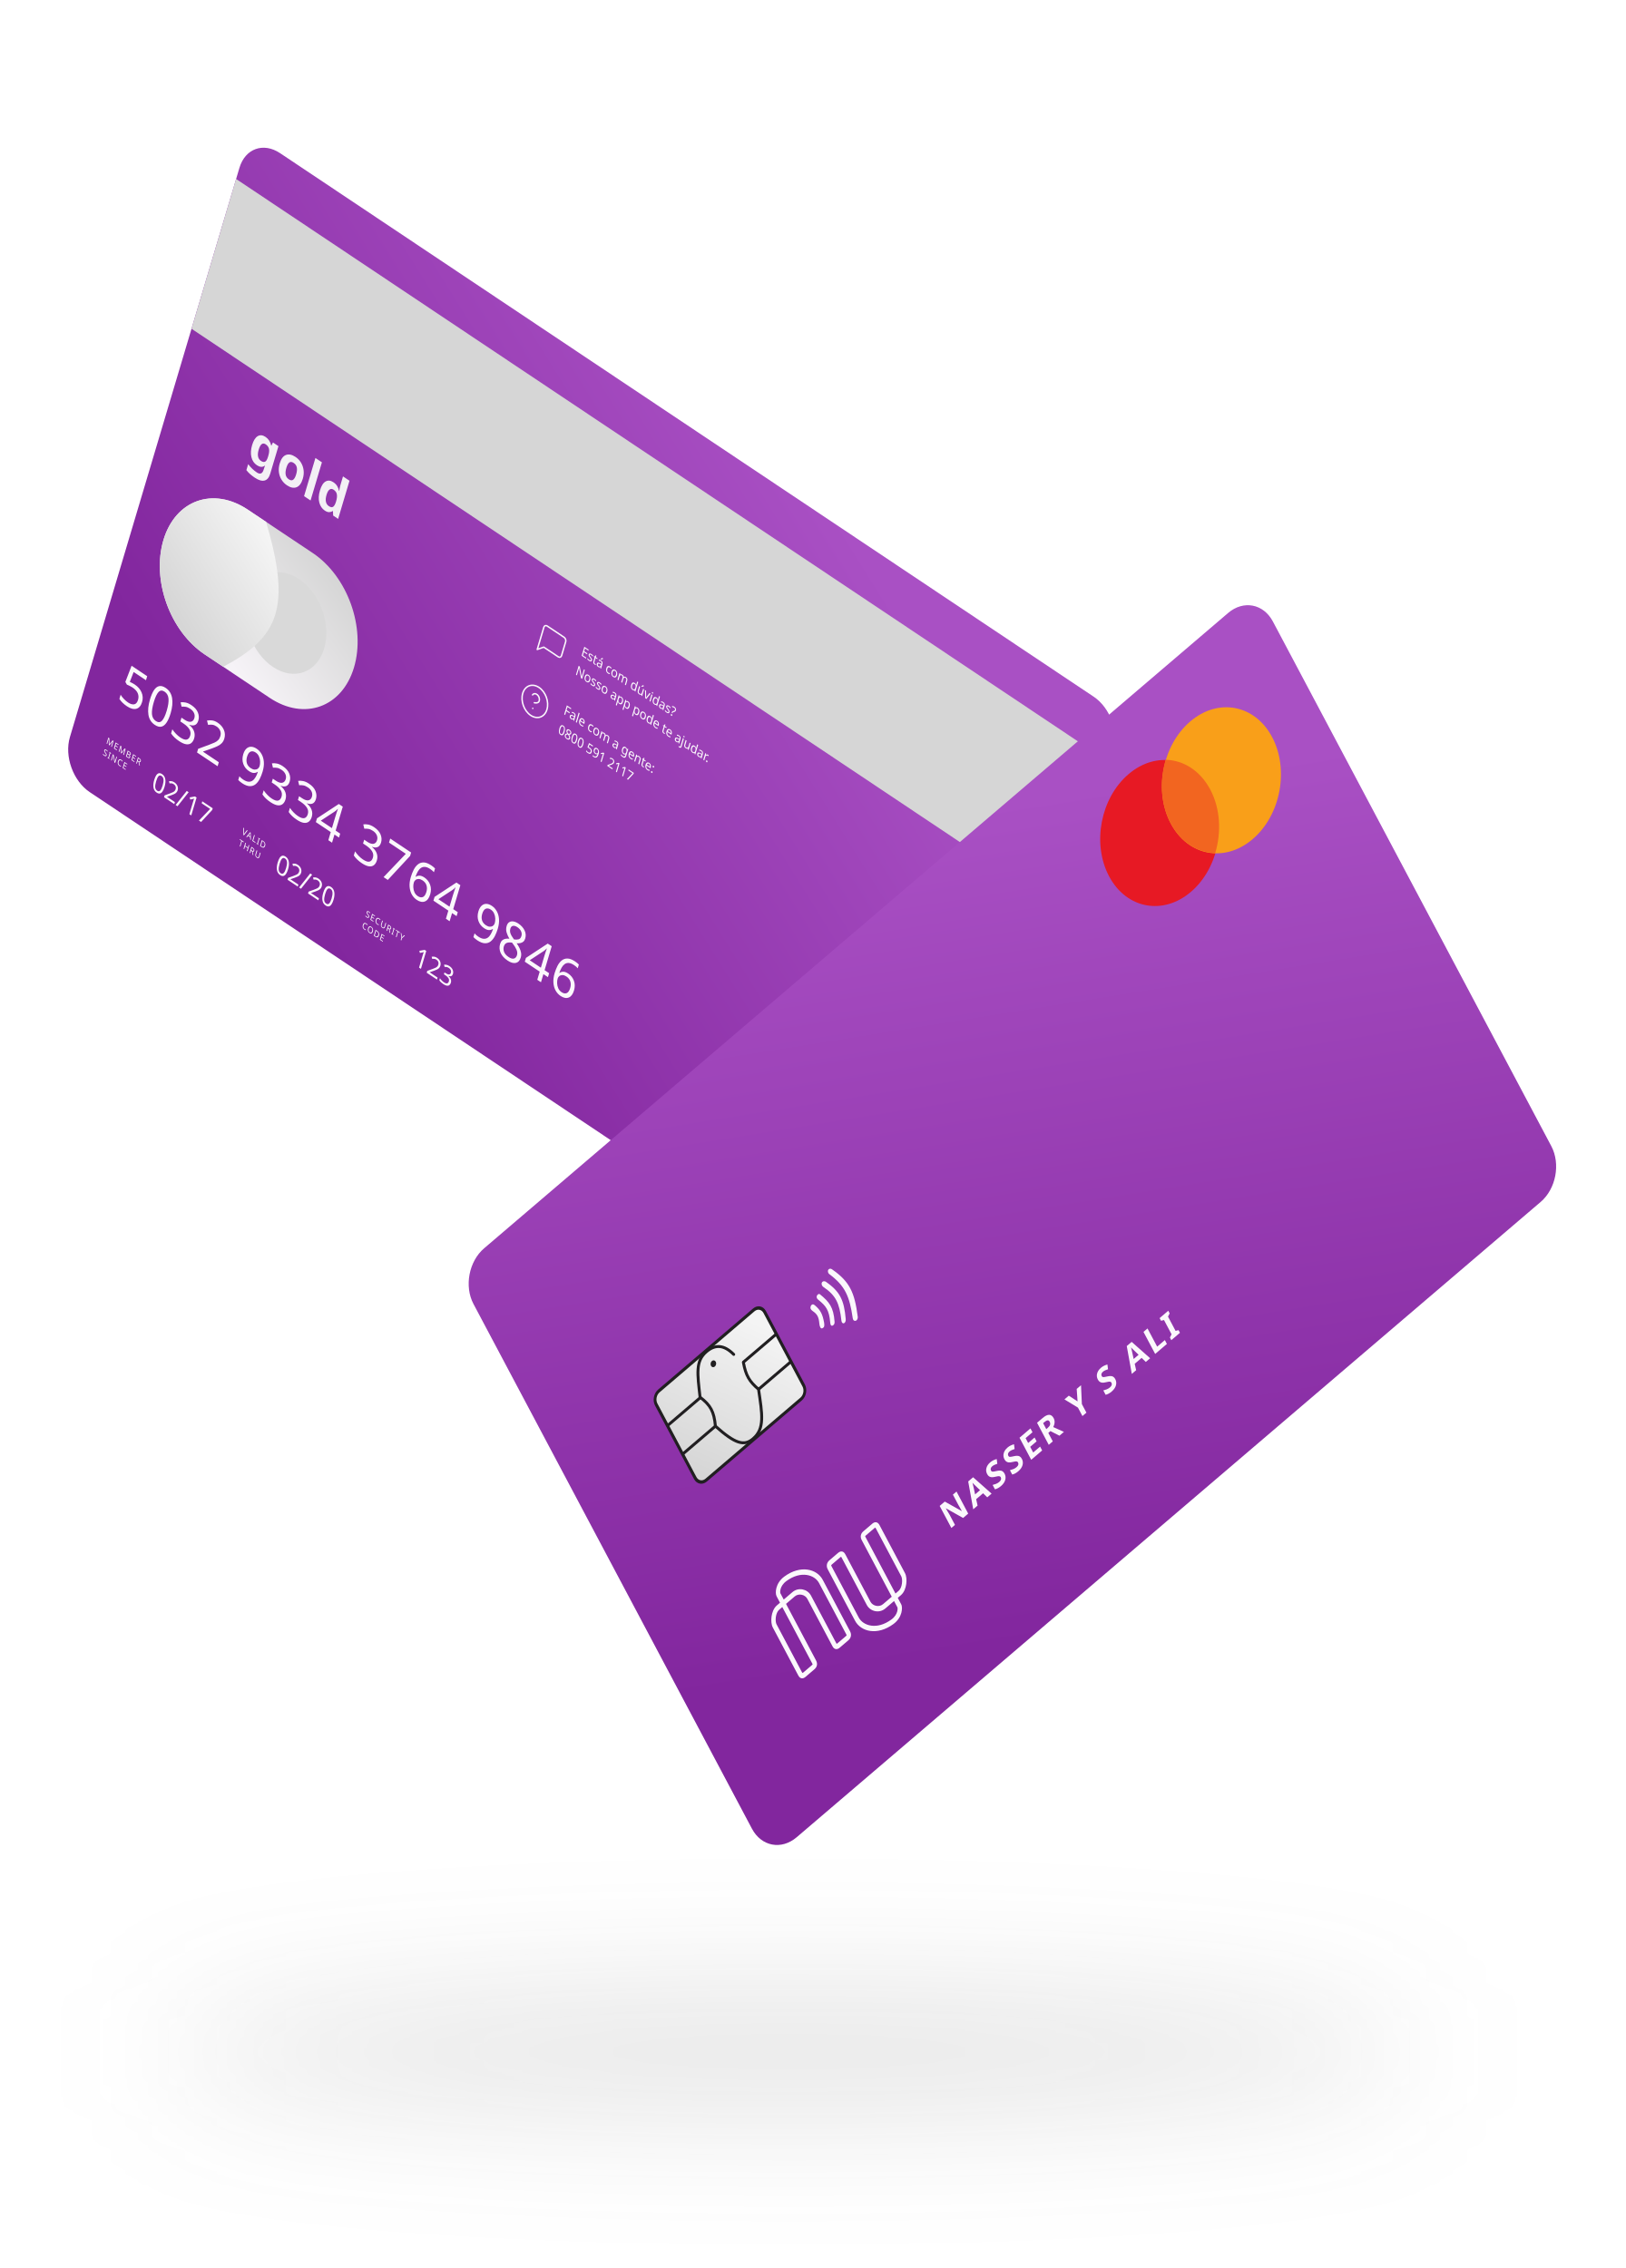
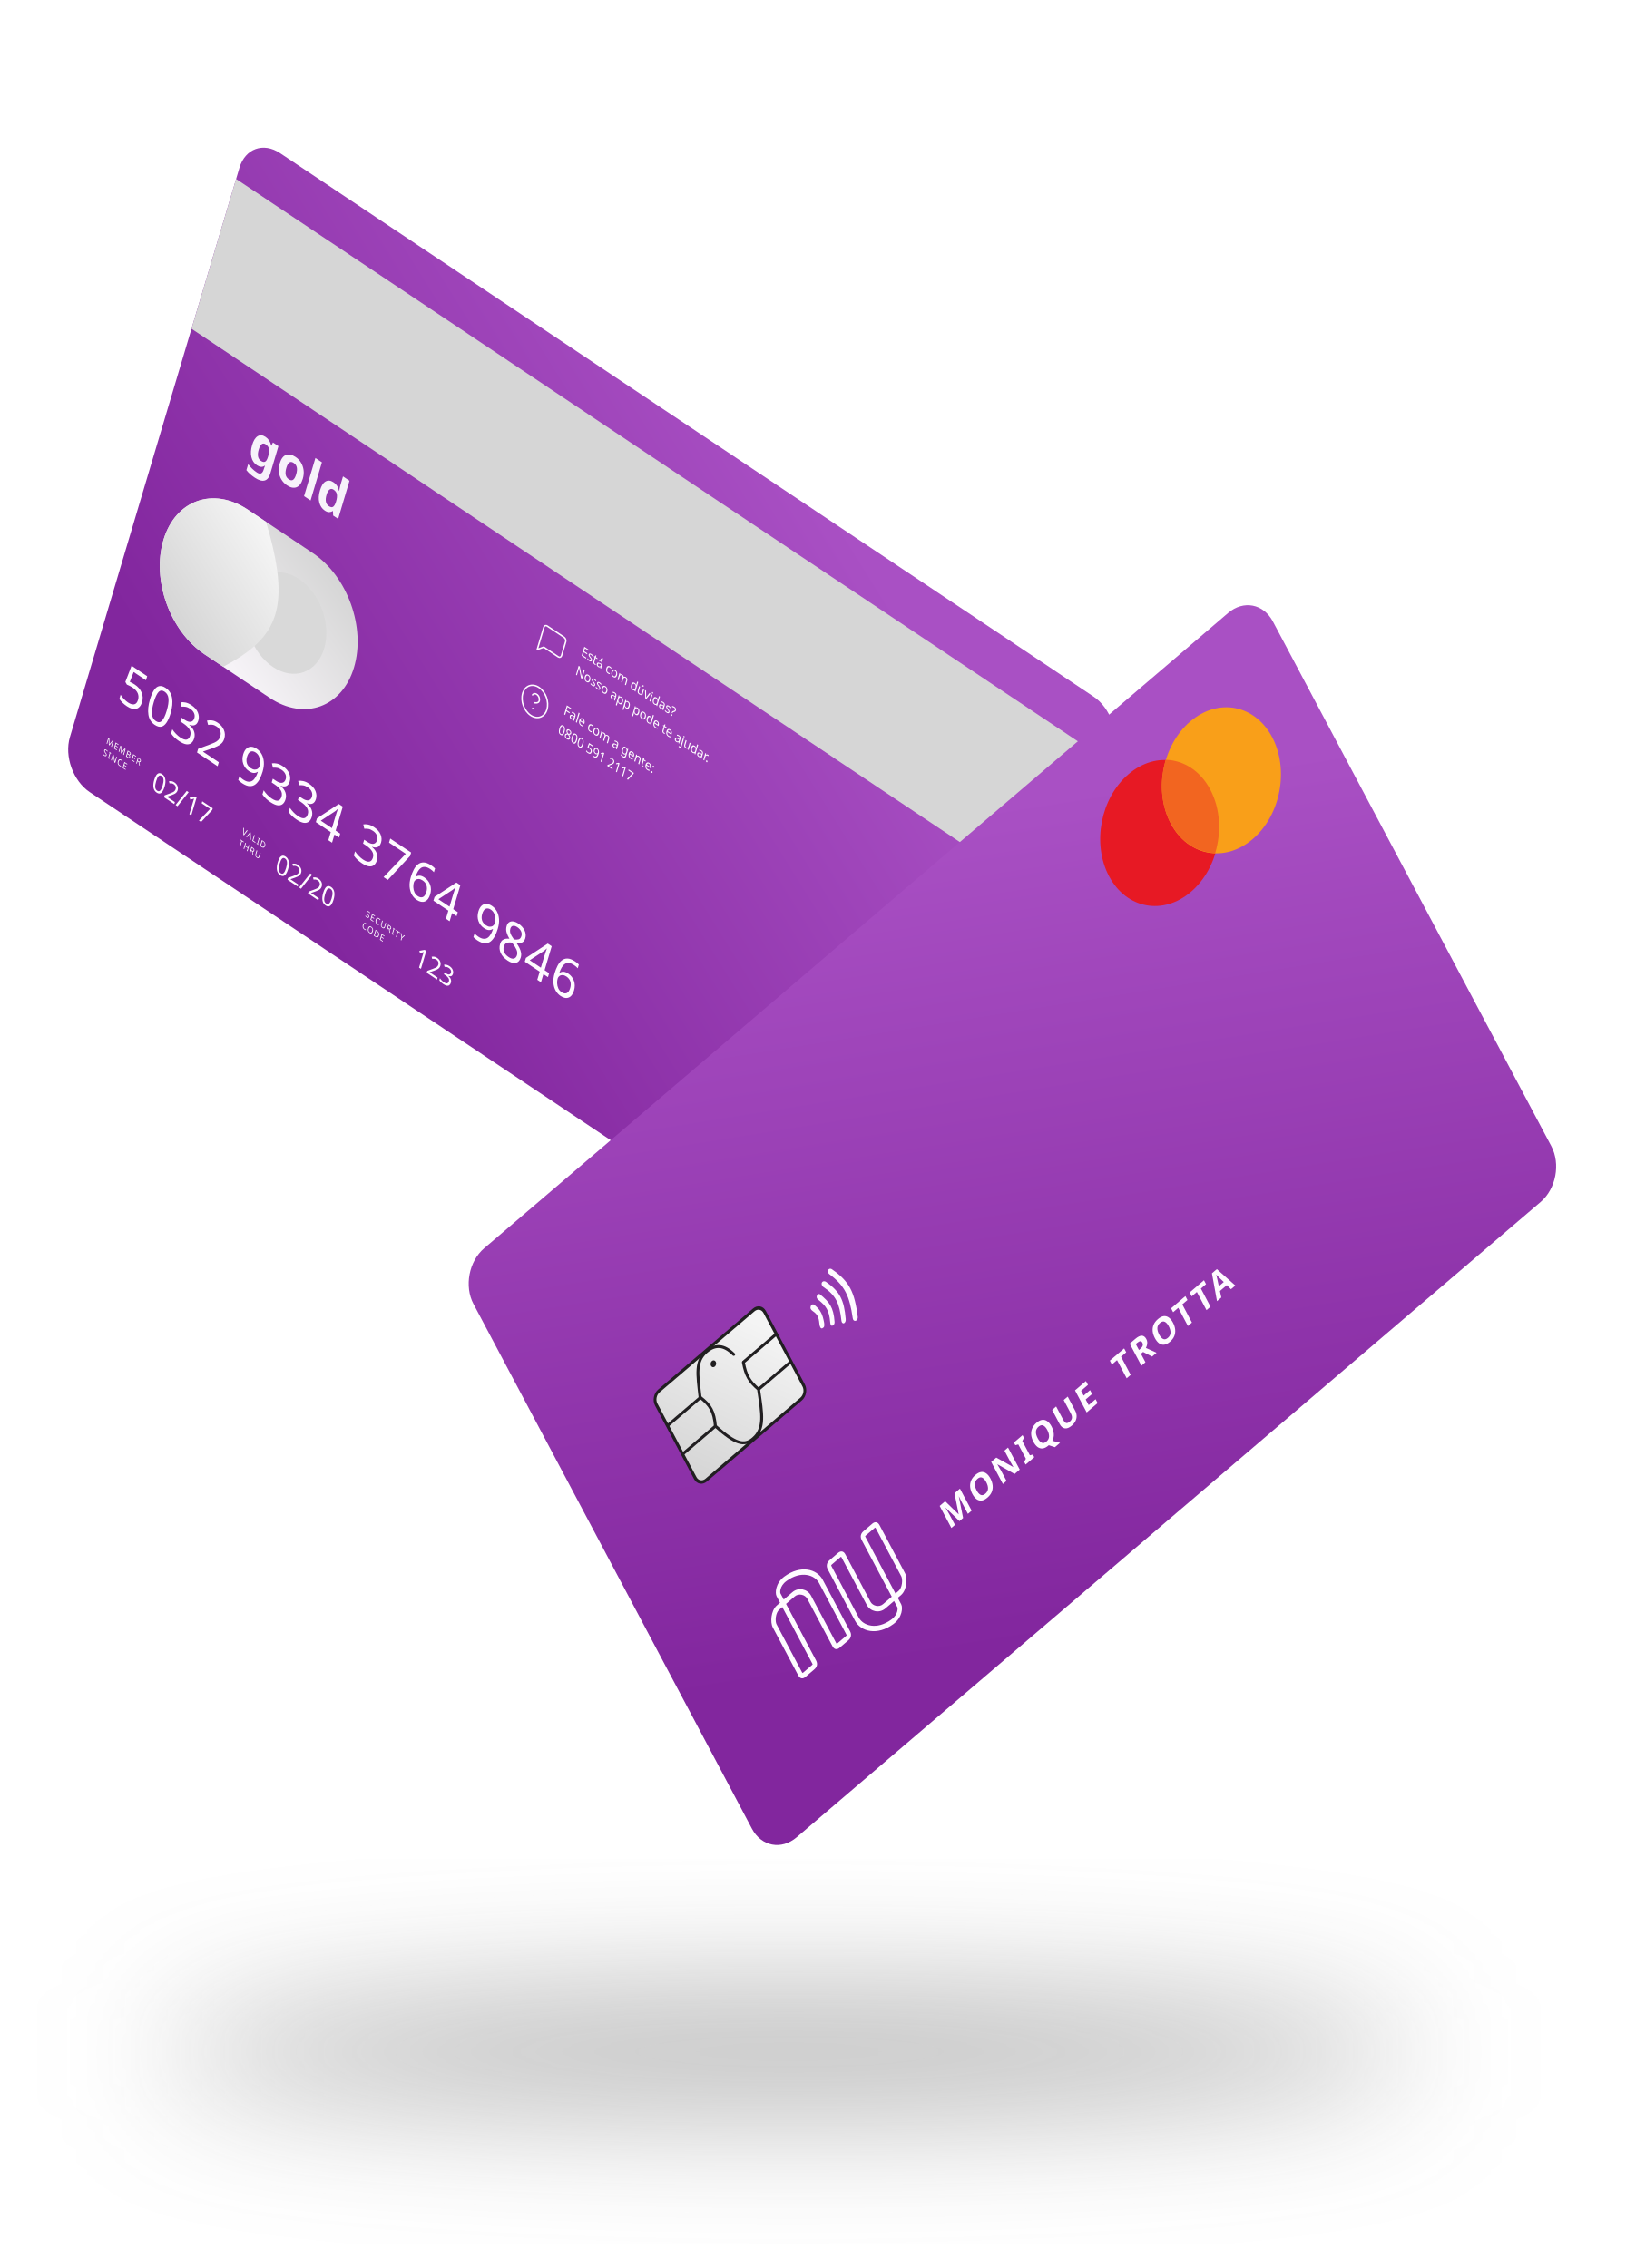
<svg xmlns="http://www.w3.org/2000/svg" viewBox="0 0 819 1143" fill="none">
  <g id="fignu3">
-     <g id="fignu3-shadow" filter="url(#filter0_f)">
-       <ellipse class="fignu3-shadow" cx="397.5" cy="1034" rx="317.5" ry="30" fill="#464646" fill-opacity="0.15" />
+     <g id="fignu3-shadow" class="fignu3-shadow" filter="url(#filter0_f_1222_19645)">
+       <ellipse cx="397.5" cy="1034" rx="317.5" ry="30" fill="#464646" fill-opacity="0.4" />
    </g>
    <g id="fignu3-card-verse" class="fignu3-card-verse">
-       <rect id="Rectangle 1018" width="529.684" height="336.005" rx="18.341" transform="matrix(0.83147 0.55557 -0.285354 0.958422 125.88 67)" fill="url(#paint0_linear)" />
-       <rect id="Rectangle 1019" width="529.684" height="78.751" transform="matrix(0.83147 0.55557 -0.285354 0.958422 118.972 90.2031)" fill="#D6D6D6" />
-       <rect id="Rectangle 1020" width="115.502" height="76.126" rx="38.063" transform="matrix(0.83147 0.55557 -0.285354 0.958422 93.208 235.689)" fill="url(#paint1_linear)" />
-       <text id="5032 9334 3764 9846" transform="matrix(0.83147 0.55557 -0.285354 0.958422 66.4117 325.69)" fill="#FBF8FC" xml:space="preserve" style="white-space: pre" font-family="Sora" font-size="26.411" letter-spacing="0.03em">
+       <rect id="Rectangle 1018" width="529.684" height="336.005" rx="18.341" transform="matrix(0.83147 0.55557 -0.285354 0.958422 125.88 67)" fill="url(#paint0_linear_1222_19645)" />
+       <rect id="Rectangle 1019" width="529.684" height="78.751" transform="matrix(0.83147 0.55557 -0.285354 0.958422 118.972 90.2032)" fill="#D6D6D6" />
+       <rect id="Rectangle 1020" width="115.502" height="76.126" rx="38.063" transform="matrix(0.83147 0.55557 -0.285354 0.958422 93.208 235.69)" fill="url(#paint1_linear_1222_19645)" />
+       <text id="5032 9334 3764 9846" transform="matrix(0.83147 0.55557 -0.285354 0.958422 66.4119 325.691)" fill="#FEFBFF" xml:space="preserve" style="white-space: pre" font-family="Sora" font-size="26.411" letter-spacing="0.03em">
        <tspan x="0" y="27.48">5032 9334 3764 9846</tspan>
      </text>
-       <text id="gold" transform="matrix(0.83147 0.55557 -0.285354 0.958422 131.843 204.18)" fill="#F3F0F5" xml:space="preserve" style="white-space: pre" font-family="Sora" font-size="26.411" font-weight="600" letter-spacing="0em">
+       <text id="gold" transform="matrix(0.83147 0.55557 -0.285354 0.958422 131.843 204.18)" fill="#F7F2FA" xml:space="preserve" style="white-space: pre" font-family="Sora" font-size="26.411" font-weight="600" letter-spacing="0em">
        <tspan x="0" y="27.48">gold</tspan>
      </text>
-       <text id="02/17" transform="matrix(0.83147 0.55557 -0.285354 0.958422 79.6802 384.294)" fill="#FBF8FC" xml:space="preserve" style="white-space: pre" font-family="Sora" font-size="13.205" letter-spacing="0em">
+       <text id="02/17" transform="matrix(0.83147 0.55557 -0.285354 0.958422 79.6802 384.294)" fill="#FEFBFF" xml:space="preserve" style="white-space: pre" font-family="Sora" font-size="13.205" letter-spacing="0em">
        <tspan x="0" y="13.49">02/17</tspan>
      </text>
-       <text id="02/20" transform="matrix(0.83147 0.55557 -0.285354 0.958422 141.9 425.868)" fill="#FBF8FC" xml:space="preserve" style="white-space: pre" font-family="Sora" font-size="13.205" letter-spacing="0em">
+       <text id="02/20" transform="matrix(0.83147 0.55557 -0.285354 0.958422 141.9 425.868)" fill="#FEFBFF" xml:space="preserve" style="white-space: pre" font-family="Sora" font-size="13.205" letter-spacing="0em">
        <tspan x="0" y="13.49">02/20</tspan>
      </text>
-       <text id="123" transform="matrix(0.83147 0.55557 -0.285354 0.958422 212.049 472.74)" fill="#FBF8FC" xml:space="preserve" style="white-space: pre" font-family="Sora" font-size="13.205" letter-spacing="0em">
+       <text id="123" transform="matrix(0.83147 0.55557 -0.285354 0.958422 212.049 472.74)" fill="#FEFBFF" xml:space="preserve" style="white-space: pre" font-family="Sora" font-size="13.205" letter-spacing="0em">
        <tspan x="0" y="13.49">123</tspan>
      </text>
      <g id="Group 346">
        <text id="cirrus." transform="matrix(0.83147 0.55557 -0.285354 0.958422 418.382 617.352)" fill="#FBF9FC" xml:space="preserve" style="white-space: pre" font-family="Sora" font-size="9.537" font-weight="600" letter-spacing="0em">
          <tspan x="0" y="9.743">cirrus.</tspan>
        </text>
        <circle id="Ellipse 7" r="22.743" transform="matrix(0.83147 0.55557 -0.285354 0.958422 426.301 595.667)" fill="#0167B2" />
        <circle id="Ellipse 8" r="22.743" transform="matrix(0.83147 0.55557 -0.285354 0.958422 449.481 611.155)" fill="#02A1E2" />
-         <path id="Intersect" fill-rule="evenodd" clip-rule="evenodd" d="M432.705 620.515C438.377 619.533 443.131 615.212 445.224 608.18C447.318 601.149 446.288 592.963 442.986 585.984C437.313 586.967 432.56 591.288 430.467 598.319C428.373 605.351 429.403 613.536 432.705 620.515Z" fill="#207CBD" />
+         <path id="Intersect" fill-rule="evenodd" clip-rule="evenodd" d="M432.705 620.515C438.377 619.533 443.131 615.212 445.224 608.18C447.318 601.148 446.288 592.963 442.986 585.984C437.313 586.967 432.56 591.288 430.466 598.319C428.373 605.351 429.403 613.536 432.705 620.515Z" fill="#207CBD" />
      </g>
-       <text id="member since" transform="matrix(0.83147 0.55557 -0.285354 0.958422 54.6523 370.1)" fill="#FBF8FC" xml:space="preserve" style="white-space: pre" font-family="Source Sans Pro" font-size="4.402" letter-spacing="0.1em">
+       <text id="member since" transform="matrix(0.83147 0.55557 -0.285354 0.958422 54.6523 370.1)" fill="#FEFBFF" xml:space="preserve" style="white-space: pre" font-family="Source Sans Pro" font-size="4.402" letter-spacing="0.1em">
        <tspan x="0" y="4.565">MEMBER
</tspan>
        <tspan x="0" y="10.565">SINCE</tspan>
      </text>
-       <text id="valid thru" transform="matrix(0.83147 0.55557 -0.285354 0.958422 122.972 415.75)" fill="#FBF8FC" xml:space="preserve" style="white-space: pre" font-family="Source Sans Pro" font-size="4.402" letter-spacing="0.1em">
+       <text id="valid thru" transform="matrix(0.83147 0.55557 -0.285354 0.958422 122.972 415.749)" fill="#FEFBFF" xml:space="preserve" style="white-space: pre" font-family="Source Sans Pro" font-size="4.402" letter-spacing="0.1em">
        <tspan x="0" y="4.565">VALID
</tspan>
        <tspan x="0" y="10.565">THRU</tspan>
      </text>
-       <text id="security code" transform="matrix(0.83147 0.55557 -0.285354 0.958422 185.191 457.323)" fill="#FBF8FC" xml:space="preserve" style="white-space: pre" font-family="Source Sans Pro" font-size="4.402" letter-spacing="0.1em">
+       <text id="security code" transform="matrix(0.83147 0.55557 -0.285354 0.958422 185.191 457.323)" fill="#FEFBFF" xml:space="preserve" style="white-space: pre" font-family="Source Sans Pro" font-size="4.402" letter-spacing="0.1em">
        <tspan x="0" y="4.565">SECURITY
</tspan>
        <tspan x="0" y="10.565">CODE</tspan>
      </text>
-       <path id="Vector" d="M282.942 330.431C282.83 330.804 282.595 331.076 282.288 331.187C281.981 331.298 281.626 331.239 281.303 331.022L273.983 326.131L270.706 327.314L274.055 316.063C274.166 315.691 274.401 315.419 274.708 315.308C275.016 315.197 275.37 315.256 275.694 315.472L284.234 321.179C284.557 321.395 284.823 321.75 284.974 322.167C285.124 322.583 285.146 323.027 285.035 323.4L282.942 330.431Z" stroke="#FBF8FC" stroke-width="0.734" stroke-linecap="round" stroke-linejoin="round" />
+       <path id="Vector" d="M282.942 330.431C282.831 330.804 282.596 331.076 282.288 331.187C281.981 331.298 281.627 331.238 281.303 331.022L273.983 326.131L270.706 327.313L274.055 316.063C274.166 315.69 274.401 315.418 274.709 315.308C275.016 315.197 275.37 315.256 275.694 315.472L284.234 321.178C284.557 321.395 284.824 321.75 284.974 322.167C285.124 322.583 285.146 323.027 285.035 323.4L282.942 330.431Z" stroke="#FEFBFF" stroke-width="0.734" stroke-linecap="round" stroke-linejoin="round" />
      <g id="Group 347">
-         <path id="Vector_2" d="M267.403 360.513C270.772 362.764 274.44 361.441 275.596 357.558C276.753 353.674 274.959 348.701 271.59 346.45C268.221 344.199 264.553 345.523 263.397 349.406C262.24 353.289 264.034 358.262 267.403 360.513Z" stroke="#FBF8FC" stroke-width="0.734" stroke-linecap="round" stroke-linejoin="round" />
-         <path id="Vector_3" d="M268.349 350.186C268.633 349.812 269.034 349.605 269.481 349.602C269.929 349.598 270.395 349.799 270.796 350.167C271.196 350.536 271.507 351.05 271.672 351.617C271.836 352.184 271.845 352.768 271.696 353.266C271.278 354.672 269.238 354.152 269.238 354.152" stroke="#FBF8FC" stroke-width="0.734" stroke-linecap="round" stroke-linejoin="round" />
-         <path id="Vector_4" d="M268.45 356.998L268.456 357.002" stroke="#FBF8FC" stroke-width="0.734" stroke-linecap="round" stroke-linejoin="round" />
+         <path id="Vector_2" d="M267.403 360.513C270.772 362.764 274.44 361.441 275.596 357.558C276.753 353.674 274.959 348.702 271.59 346.45C268.221 344.199 264.553 345.523 263.397 349.406C262.24 353.289 264.034 358.262 267.403 360.513Z" stroke="#FEFBFF" stroke-width="0.734" stroke-linecap="round" stroke-linejoin="round" />
+         <path id="Vector_3" d="M268.349 350.186C268.632 349.812 269.034 349.605 269.481 349.602C269.929 349.598 270.395 349.799 270.795 350.168C271.196 350.536 271.507 351.05 271.671 351.617C271.836 352.184 271.845 352.768 271.696 353.266C271.277 354.672 269.238 354.152 269.238 354.152" stroke="#FEFBFF" stroke-width="0.734" stroke-linecap="round" stroke-linejoin="round" />
+         <path id="Vector_4" d="M268.45 356.998L268.456 357.002" stroke="#FEFBFF" stroke-width="0.734" stroke-linecap="round" stroke-linejoin="round" />
      </g>
-       <text id="EstÃ¡ com dÃºvidas? Nosso app pode te ajudar." transform="matrix(0.83147 0.55557 -0.285354 0.958422 294.64 323.073)" fill="#FBF8FC" xml:space="preserve" style="white-space: pre" font-family="Source Sans Pro" font-size="6.603" letter-spacing="0em">
+       <text id="EstÃ¡ com dÃºvidas? Nosso app pode te ajudar." transform="matrix(0.83147 0.55557 -0.285354 0.958422 294.64 323.073)" fill="#FEFBFF" xml:space="preserve" style="white-space: pre" font-family="Source Sans Pro" font-size="6.603" letter-spacing="0em">
        <tspan x="0" y="7.347">Está com dúvidas?
</tspan>
        <tspan x="0" y="17.347">Nosso app pode te ajudar.</tspan>
      </text>
-       <text id="Fale com a gente: 0800 591 2117" transform="matrix(0.83147 0.55557 -0.285354 0.958422 285.847 352.605)" fill="#FBF8FC" xml:space="preserve" style="white-space: pre" font-family="Source Sans Pro" font-size="6.603" letter-spacing="0em">
+       <text id="Fale com a gente: 0800 591 2117" transform="matrix(0.83147 0.55557 -0.285354 0.958422 285.847 352.605)" fill="#FEFBFF" xml:space="preserve" style="white-space: pre" font-family="Source Sans Pro" font-size="6.603" letter-spacing="0em">
        <tspan x="0" y="7.347">Fale com a gente:
</tspan>
        <tspan x="0" y="17.347">0800 591 2117</tspan>
      </text>
      <circle id="Ellipse 170" r="23.11" transform="matrix(0.83147 0.55557 -0.285354 0.958422 144.132 313.974)" fill="#D9D9D9" />
-       <path id="Subtract" fill-rule="evenodd" clip-rule="evenodd" d="M134.078 262.998L124.856 256.836C107.377 245.157 88.345 252.022 82.347 272.17C76.348 292.317 85.655 318.118 103.133 329.797L112.471 336.036C140.484 321.181 146.82 306.267 134.078 262.998Z" fill="url(#paint2_linear)" />
+       <path id="Subtract" fill-rule="evenodd" clip-rule="evenodd" d="M134.078 262.998L124.856 256.836C107.377 245.157 88.345 252.023 82.347 272.17C76.348 292.318 85.655 318.118 103.133 329.797L112.471 336.036C140.484 321.181 146.82 306.268 134.078 262.998Z" fill="url(#paint2_linear_1222_19645)" />
    </g>
    <g id="fignu3-card-front" class="fignu3-card-front">
-       <rect id="Rectangle 1021" width="529.684" height="336.005" rx="18.341" transform="matrix(0.760406 -0.649448 0.468701 0.883357 230 641.002)" fill="url(#paint3_linear)" />
-       <text id="Nasser Y S Ali" transform="matrix(0.760406 -0.649448 0.468701 0.883357 469.51 754.75)" fill="#FBF8FC" xml:space="preserve" style="white-space: pre" font-family="Sora" font-size="17.607" font-weight="600" letter-spacing="0.1em">
-         <tspan x="0" y="18.486">NASSER Y S ALI</tspan>
+       <rect id="Rectangle 1021" width="529.684" height="336.005" rx="18.341" transform="matrix(0.760406 -0.649448 0.468701 0.883357 230 641.002)" fill="url(#paint3_linear_1222_19645)" />
+       <text id="MONIQUE trotta" transform="matrix(0.760406 -0.649448 0.468701 0.883357 469.51 754.75)" fill="#FEFBFF" xml:space="preserve" style="white-space: pre" font-family="Sora" font-size="17.607" font-weight="600" letter-spacing="0.1em">
+         <tspan x="0" y="18.486">MONIQUE  TROTTA</tspan>
      </text>
-       <path id="Union" fill-rule="evenodd" clip-rule="evenodd" d="M393.175 802.863C393.179 802.871 393.181 802.875 393.182 802.875C393.183 802.874 393.181 802.868 393.179 802.856C393.167 802.805 393.129 802.643 393.122 802.34C393.113 801.946 393.16 801.419 393.324 800.821C393.643 799.655 394.426 798.143 396.241 796.808C403.648 791.36 410.517 793.699 412.685 797.785L426.441 823.711C426.583 823.979 426.595 824.113 426.596 824.146C426.581 824.182 426.517 824.304 426.287 824.501L421.979 828.18C421.748 828.377 421.635 828.406 421.603 828.41C421.579 828.397 421.486 828.332 421.344 828.065L408.646 804.132C407.743 802.431 406.143 801.377 404.468 801.033C402.788 800.688 400.869 801.025 399.292 802.371L394.903 806.12L393.175 802.863ZM426.597 824.141C426.598 824.137 426.599 824.134 426.599 824.134C426.599 824.134 426.599 824.137 426.597 824.141ZM421.594 828.41C421.593 828.409 421.595 828.409 421.599 828.41C421.595 828.41 421.594 828.41 421.594 828.41ZM400.448 804.549L396.058 808.297L411.161 836.762C411.523 837.444 411.825 838.302 411.618 839.279C411.416 840.236 410.814 840.879 410.288 841.329L405.901 845.075C405.411 845.494 404.751 845.901 404.009 845.824C403.228 845.744 402.651 845.163 402.237 844.383L389.395 820.179C388.679 818.83 388.49 816.691 388.762 814.703C389.038 812.687 389.841 810.444 391.459 809.062L393.029 807.721L391.298 804.458C391.044 803.979 390.937 803.295 390.921 802.638C390.905 801.928 390.99 801.074 391.242 800.153C391.754 798.281 392.936 796.203 395.226 794.519C403.375 788.525 411.633 790.669 414.559 796.184L428.315 822.111C428.656 822.753 428.909 823.571 428.748 824.5C428.585 825.443 428.055 826.154 427.442 826.678L423.134 830.357C422.521 830.881 421.802 831.236 421.052 831.073C420.313 830.913 419.811 830.308 419.47 829.665L406.772 805.733C406.235 804.723 405.185 803.956 403.935 803.699C402.691 803.444 401.41 803.727 400.448 804.549ZM392.614 811.239L394.184 809.898L409.287 838.362C409.404 838.582 409.453 838.725 409.473 838.806C409.422 838.878 409.32 838.991 409.133 839.152L404.746 842.898C404.508 843.102 404.396 843.127 404.373 843.13C404.34 843.113 404.248 843.039 404.111 842.783L391.269 818.578C390.927 817.934 390.715 816.528 390.933 814.936C391.147 813.372 391.726 811.998 392.614 811.239ZM404.386 843.136C404.386 843.136 404.383 843.135 404.376 843.132C404.383 843.133 404.386 843.135 404.386 843.136ZM452.222 810.124C452.218 810.115 452.215 810.111 452.215 810.112C452.214 810.112 452.216 810.118 452.218 810.13C452.23 810.181 452.268 810.344 452.275 810.646C452.284 811.04 452.237 811.567 452.073 812.165C451.754 813.332 450.97 814.844 449.156 816.178C441.749 821.626 434.88 819.287 432.712 815.202L418.956 789.275C418.814 789.007 418.802 788.873 418.801 788.841C418.816 788.805 418.88 788.682 419.11 788.486L423.418 784.806C423.649 784.609 423.762 784.58 423.794 784.577C423.817 784.589 423.911 784.654 424.053 784.922L436.751 808.854C437.654 810.556 439.254 811.61 440.928 811.953C442.609 812.299 444.528 811.962 446.104 810.615L450.494 806.866L452.222 810.124ZM418.8 788.845C418.799 788.85 418.798 788.852 418.798 788.852C418.797 788.852 418.798 788.85 418.8 788.845ZM423.803 784.577C423.803 784.577 423.801 784.577 423.797 784.576C423.801 784.576 423.803 784.576 423.803 784.577ZM444.949 808.438L449.339 804.689L434.236 776.225C433.874 775.542 433.572 774.684 433.778 773.707C433.98 772.751 434.582 772.107 435.109 771.657L439.496 767.911C439.986 767.492 440.646 767.086 441.387 767.162C442.168 767.243 442.746 767.824 443.159 768.603L456.002 792.807C456.718 794.157 456.907 796.295 456.635 798.284C456.359 800.299 455.556 802.542 453.938 803.925L452.368 805.265L454.099 808.528C454.353 809.007 454.46 809.692 454.475 810.349C454.492 811.058 454.407 811.913 454.155 812.834C453.643 814.706 452.46 816.783 450.171 818.467C442.022 824.461 433.764 822.317 430.838 816.802L417.081 790.876C416.741 790.233 416.488 789.415 416.649 788.487C416.812 787.543 417.342 786.832 417.955 786.308L422.263 782.629C422.876 782.105 423.595 781.75 424.345 781.913C425.084 782.073 425.586 782.678 425.927 783.321L438.625 807.253C439.161 808.264 440.212 809.03 441.462 809.287C442.706 809.542 443.987 809.26 444.949 808.438ZM452.783 801.747L451.213 803.088L436.11 774.624C435.993 774.404 435.943 774.261 435.924 774.18C435.975 774.109 436.076 773.995 436.264 773.834L440.651 770.088C440.889 769.885 441.001 769.859 441.024 769.856C441.057 769.874 441.149 769.947 441.285 770.204L454.128 794.408C454.47 795.053 454.682 796.458 454.464 798.05C454.25 799.615 453.671 800.989 452.783 801.747ZM441.011 769.851C441.011 769.85 441.014 769.851 441.021 769.854C441.014 769.853 441.011 769.851 441.011 769.851Z" fill="#FBF8FC" />
+       <path id="Union" fill-rule="evenodd" clip-rule="evenodd" d="M393.174 802.862C393.179 802.871 393.181 802.875 393.182 802.874C393.183 802.874 393.181 802.868 393.178 802.856C393.166 802.805 393.129 802.642 393.122 802.34C393.113 801.946 393.16 801.419 393.324 800.821C393.643 799.654 394.426 798.142 396.241 796.808C403.647 791.36 410.517 793.699 412.685 797.784L426.441 823.711C426.583 823.979 426.595 824.113 426.595 824.145C426.581 824.182 426.517 824.304 426.287 824.501L421.979 828.18C421.748 828.377 421.635 828.406 421.603 828.409C421.579 828.397 421.486 828.332 421.344 828.064L408.646 804.132C407.743 802.43 406.143 801.376 404.468 801.033C402.788 800.688 400.869 801.025 399.292 802.371L394.903 806.12L393.174 802.862ZM426.597 824.141C426.598 824.136 426.599 824.134 426.599 824.134C426.599 824.134 426.599 824.137 426.597 824.141ZM421.593 828.409C421.593 828.409 421.595 828.409 421.599 828.41C421.595 828.41 421.593 828.41 421.593 828.409ZM400.448 804.548L396.058 808.297L411.161 836.761C411.523 837.444 411.825 838.302 411.618 839.279C411.416 840.235 410.814 840.879 410.288 841.329L405.901 845.075C405.411 845.494 404.751 845.9 404.009 845.824C403.228 845.743 402.651 845.162 402.237 844.383L389.395 820.179C388.679 818.829 388.49 816.691 388.762 814.702C389.038 812.687 389.841 810.444 391.459 809.062L393.029 807.721L391.298 804.458C391.044 803.979 390.937 803.295 390.921 802.637C390.905 801.928 390.99 801.073 391.242 800.152C391.754 798.28 392.936 796.203 395.226 794.519C403.375 788.525 411.633 790.669 414.559 796.184L428.315 822.11C428.656 822.753 428.909 823.571 428.748 824.499C428.584 825.443 428.055 826.154 427.442 826.678L423.134 830.357C422.521 830.881 421.802 831.236 421.051 831.073C420.313 830.913 419.811 830.308 419.47 829.665L406.771 805.733C406.235 804.722 405.185 803.956 403.935 803.699C402.691 803.444 401.41 803.726 400.448 804.548ZM392.614 811.239L394.184 809.898L409.287 838.362C409.403 838.582 409.453 838.725 409.473 838.806C409.422 838.877 409.32 838.991 409.132 839.152L404.746 842.898C404.508 843.101 404.396 843.127 404.373 843.13C404.34 843.112 404.248 843.039 404.111 842.782L391.269 818.578C390.927 817.933 390.715 816.528 390.933 814.936C391.147 813.371 391.726 811.997 392.614 811.239ZM404.386 843.135C404.386 843.136 404.382 843.135 404.375 843.132C404.383 843.133 404.386 843.135 404.386 843.135ZM452.222 810.123C452.218 810.115 452.215 810.111 452.215 810.111C452.214 810.112 452.215 810.118 452.218 810.13C452.23 810.181 452.268 810.344 452.275 810.646C452.284 811.04 452.237 811.567 452.073 812.165C451.754 813.331 450.97 814.843 449.156 816.178C441.749 821.626 434.88 819.287 432.712 815.202L418.955 789.275C418.813 789.007 418.801 788.873 418.801 788.84C418.816 788.804 418.88 788.682 419.11 788.485L423.418 784.806C423.648 784.609 423.762 784.58 423.794 784.576C423.817 784.589 423.911 784.654 424.053 784.921L436.751 808.854C437.654 810.555 439.253 811.609 440.928 811.953C442.609 812.298 444.528 811.961 446.104 810.615L450.494 806.866L452.222 810.123ZM418.799 788.845C418.798 788.849 418.798 788.852 418.797 788.852C418.797 788.852 418.798 788.849 418.799 788.845ZM423.803 784.576C423.803 784.577 423.801 784.577 423.797 784.576C423.801 784.576 423.803 784.576 423.803 784.576ZM444.949 808.437L449.338 804.689L434.236 776.224C433.873 775.542 433.572 774.684 433.778 773.707C433.98 772.75 434.582 772.107 435.109 771.657L439.495 767.911C439.985 767.492 440.646 767.085 441.387 767.162C442.168 767.242 442.746 767.823 443.159 768.603L456.002 792.807C456.718 794.156 456.907 796.295 456.635 798.283C456.359 800.299 455.556 802.542 453.938 803.924L452.368 805.265L454.099 808.528C454.353 809.007 454.46 809.691 454.475 810.349C454.492 811.058 454.407 811.913 454.155 812.833C453.642 814.706 452.46 816.783 450.171 818.467C442.021 824.461 433.764 822.317 430.838 816.802L417.081 790.875C416.74 790.233 416.487 789.415 416.648 788.486C416.812 787.543 417.342 786.832 417.955 786.308L422.263 782.629C422.876 782.105 423.595 781.75 424.345 781.913C425.084 782.073 425.586 782.678 425.927 783.321L438.625 807.253C439.161 808.264 440.211 809.03 441.461 809.287C442.706 809.542 443.987 809.259 444.949 808.437ZM452.783 801.747L451.213 803.088L436.11 774.624C435.993 774.404 435.943 774.261 435.923 774.18C435.975 774.108 436.076 773.995 436.264 773.834L440.651 770.088C440.889 769.884 441 769.859 441.024 769.856C441.057 769.874 441.149 769.947 441.285 770.203L454.128 794.408C454.47 795.052 454.682 796.458 454.464 798.05C454.25 799.614 453.671 800.988 452.783 801.747ZM441.011 769.851C441.011 769.85 441.014 769.851 441.021 769.854C441.014 769.853 441.01 769.851 441.011 769.851Z" fill="#FEFBFF" />
      <circle id="Ellipse 171" r="33.564" transform="matrix(0.760406 -0.649448 0.468701 0.883357 584.355 419.812)" fill="#E71924" />
-       <circle id="Ellipse 172" r="33.564" transform="matrix(0.760406 -0.649448 0.468701 0.883357 615.46 393.245)" fill="#F99F19" />
-       <path id="Intersect_2" fill-rule="evenodd" clip-rule="evenodd" d="M612.32 429.922C615.507 419.323 614.896 407.472 609.816 397.897C604.735 388.323 596.311 383.145 587.372 382.902C584.185 393.501 584.796 405.352 589.876 414.927C594.957 424.502 603.381 429.68 612.32 429.922Z" fill="#F26520" />
+       <circle id="Ellipse 172" r="33.564" transform="matrix(0.760406 -0.649448 0.468701 0.883357 615.46 393.246)" fill="#F99F19" />
+       <path id="Intersect_2" fill-rule="evenodd" clip-rule="evenodd" d="M612.32 429.922C615.507 419.323 614.896 407.472 609.816 397.897C604.735 388.322 596.311 383.145 587.372 382.902C584.185 393.501 584.796 405.352 589.876 414.927C594.957 424.502 603.381 429.68 612.32 429.922Z" fill="#F26520" />
      <g id="Group 348">
-         <rect id="Rectangle 344" x="0.967" y="0.184" width="71.848" height="50.871" rx="4.458" transform="matrix(0.760406 -0.649448 0.468701 0.883357 327.751 704.374)" fill="url(#paint4_linear)" stroke="#211F21" stroke-width="1.573" />
-         <path id="Vector 9" d="M336.515 718.332L352.865 704.367" stroke="#211F21" stroke-width="1.467" stroke-linecap="round" />
-         <path id="Vector 10" d="M344.134 732.692L360.126 719.034" stroke="#211F21" stroke-width="1.467" stroke-linecap="round" />
-         <path id="Vector 11" d="M382.418 699.996L398.369 686.372" stroke="#211F21" stroke-width="1.467" stroke-linecap="round" />
+         <rect id="Rectangle 344" x="0.967" y="0.184" width="71.848" height="50.871" rx="4.458" transform="matrix(0.760406 -0.649448 0.468701 0.883357 327.751 704.374)" fill="url(#paint4_linear_1222_19645)" stroke="#211F21" stroke-width="1.573" />
+         <path id="Vector 9" d="M336.515 718.331L352.865 704.367" stroke="#211F21" stroke-width="1.467" stroke-linecap="round" />
+         <path id="Vector 10" d="M344.135 732.693L360.126 719.034" stroke="#211F21" stroke-width="1.467" stroke-linecap="round" />
+         <path id="Vector 11" d="M382.418 699.995L398.369 686.372" stroke="#211F21" stroke-width="1.467" stroke-linecap="round" />
        <path id="Vector 12" d="M374.804 686.302L390.995 672.474" stroke="#211F21" stroke-width="1.467" stroke-linecap="round" />
-         <circle id="Ellipse 12" r="1.573" transform="matrix(0.760406 -0.649448 0.468701 0.883357 359.453 687.295)" fill="#211F21" />
+         <circle id="Ellipse 12" r="1.573" transform="matrix(0.760406 -0.649448 0.468701 0.883357 359.453 687.296)" fill="#211F21" />
        <g id="Vector 13">
-           <path d="M429.669 664.301C428.059 653.213 425.826 648.085 417.917 642.152C417.077 641.522 417.015 640.453 417.332 639.958C417.649 639.463 418.348 639.09 419.219 639.692C428.07 645.803 430.634 651.278 432.201 663.612C432.294 664.879 431.609 665.633 430.974 665.669C430.232 665.711 429.805 665.238 429.669 664.301Z" fill="#FBF8FC" />
-           <path d="M414.098 646.423C413.822 646.995 414.033 648.091 415.005 648.678C421.128 652.871 422.986 656.673 423.977 665.587C424.055 666.504 424.626 667.104 425.236 666.868C425.957 666.589 426.218 665.65 426.14 664.749C425.306 655.089 423.208 650.921 416.185 645.987C415.536 645.531 414.512 645.564 414.098 646.423Z" fill="#FBF8FC" />
-           <path d="M411.708 652.84C411.233 653.582 411.535 654.442 412.292 655.034C416.232 658.11 417.801 660.381 418.315 666.384C418.366 667.462 418.683 668.382 419.497 668.066C420.312 667.751 420.58 666.922 420.524 666.179C420 658.74 417.858 656.148 413.15 652.281C412.748 651.951 412.183 652.097 411.708 652.84Z" fill="#FBF8FC" />
-           <path d="M408.504 658.269C408.151 659.243 408.439 660.019 409.533 660.756C411.838 662.335 412.542 663.726 412.852 667.01C412.965 668.479 413.483 669.837 414.403 669.388C415.324 668.938 415.503 668.307 415.261 666.636C414.475 662.365 413.554 660.357 410.591 657.833C409.854 657.151 409.056 657.125 408.504 658.269Z" fill="#FBF8FC" />
+           <path d="M429.669 664.301C428.06 653.213 425.826 648.085 417.917 642.151C417.077 641.522 417.015 640.453 417.332 639.958C417.649 639.463 418.348 639.09 419.22 639.692C428.07 645.803 430.634 651.278 432.201 663.612C432.294 664.879 431.609 665.633 430.974 665.669C430.232 665.711 429.805 665.238 429.669 664.301Z" fill="#FEFBFF" />
+           <path d="M414.098 646.423C413.822 646.995 414.033 648.091 415.005 648.678C421.128 652.871 422.986 656.673 423.977 665.587C424.055 666.504 424.626 667.104 425.236 666.868C425.957 666.588 426.218 665.65 426.14 664.749C425.306 655.089 423.208 650.921 416.185 645.987C415.536 645.531 414.512 645.564 414.098 646.423Z" fill="#FEFBFF" />
+           <path d="M411.708 652.84C411.233 653.582 411.535 654.442 412.292 655.033C416.232 658.11 417.801 660.381 418.315 666.384C418.366 667.462 418.683 668.382 419.497 668.066C420.312 667.751 420.58 666.922 420.524 666.179C420 658.74 417.858 656.148 413.15 652.281C412.748 651.951 412.183 652.097 411.708 652.84Z" fill="#FEFBFF" />
+           <path d="M408.504 658.269C408.152 659.243 408.439 660.018 409.534 660.756C411.838 662.335 412.543 663.726 412.852 667.01C412.965 668.478 413.483 669.837 414.403 669.388C415.324 668.938 415.503 668.306 415.261 666.635C414.475 662.365 413.554 660.357 410.591 657.833C409.855 657.151 409.056 657.125 408.504 658.269Z" fill="#FEFBFF" />
        </g>
-         <path id="Vector 14" d="M369.701 682.582C364.959 677.835 360.521 677.295 355.935 681.212C350.352 685.98 351.395 692.266 352.742 704.135C358.07 708.203 359.788 711.378 360.485 718.728C370.379 727.588 374.973 728.995 379.486 725.052C385.468 719.943 384.046 712.599 382.218 700.166C377.612 696.212 375.839 693.374 374.564 686.575" stroke="#211F21" stroke-width="1.467" stroke-linecap="round" />
+         <path id="Vector 14" d="M369.701 682.582C364.959 677.835 360.522 677.295 355.936 681.211C350.353 685.98 351.395 692.266 352.742 704.135C358.07 708.203 359.788 711.378 360.485 718.728C370.379 727.588 374.973 728.995 379.486 725.051C385.468 719.943 384.046 712.599 382.219 700.166C377.612 696.212 375.839 693.374 374.564 686.575" stroke="#211F21" stroke-width="1.467" stroke-linecap="round" />
      </g>
    </g>
  </g>
  <defs>
-     <filter id="filter0_f" x="13" y="937" width="769" height="194" filterUnits="userSpaceOnUse" color-interpolation-filters="sRGB">
+     <filter id="filter0_f_1222_19645" x="13" y="937" width="769" height="194" filterUnits="userSpaceOnUse" color-interpolation-filters="sRGB">
      <feFlood flood-opacity="0" result="BackgroundImageFix" />
      <feBlend mode="normal" in="SourceGraphic" in2="BackgroundImageFix" result="shape" />
-       <feGaussianBlur stdDeviation="33.5" result="effect1_foregroundBlur" />
+       <feGaussianBlur stdDeviation="33.5" result="effect1_foregroundBlur_1222_19645" />
    </filter>
-     <linearGradient id="paint0_linear" x1="447.583" y1="45.361" x2="259.777" y2="386.622" gradientUnits="userSpaceOnUse">
+     <linearGradient id="paint0_linear_1222_19645" x1="447.583" y1="45.361" x2="259.777" y2="386.622" gradientUnits="userSpaceOnUse">
      <stop stop-color="#A950C4" />
      <stop offset="1" stop-color="#82269E" />
    </linearGradient>
-     <linearGradient id="paint1_linear" x1="60.892" y1="76.298" x2="92.805" y2="4.402" gradientUnits="userSpaceOnUse">
+     <linearGradient id="paint1_linear_1222_19645" x1="60.892" y1="76.298" x2="92.805" y2="4.402" gradientUnits="userSpaceOnUse">
      <stop stop-color="#F6F3F7" />
      <stop offset="1" stop-color="#D6D6D6" />
    </linearGradient>
-     <linearGradient id="paint2_linear" x1="135.776" y1="268.347" x2="82.841" y2="300.869" gradientUnits="userSpaceOnUse">
+     <linearGradient id="paint2_linear_1222_19645" x1="135.776" y1="268.348" x2="82.841" y2="300.869" gradientUnits="userSpaceOnUse">
      <stop stop-color="#F5F5F5" />
      <stop offset="1" stop-color="#D6D6D6" />
    </linearGradient>
-     <linearGradient id="paint3_linear" x1="447.583" y1="45.361" x2="259.777" y2="386.622" gradientUnits="userSpaceOnUse">
+     <linearGradient id="paint3_linear_1222_19645" x1="447.583" y1="45.361" x2="259.777" y2="386.622" gradientUnits="userSpaceOnUse">
      <stop stop-color="#A950C4" />
      <stop offset="1" stop-color="#82269E" />
    </linearGradient>
-     <linearGradient id="paint4_linear" x1="67.239" y1="7.246" x2="5.613" y2="48.33" gradientUnits="userSpaceOnUse">
+     <linearGradient id="paint4_linear_1222_19645" x1="67.239" y1="7.246" x2="5.613" y2="48.33" gradientUnits="userSpaceOnUse">
      <stop stop-color="#F4F4F4" />
      <stop offset="1" stop-color="#D6D6D6" />
    </linearGradient>
  </defs>
</svg>
